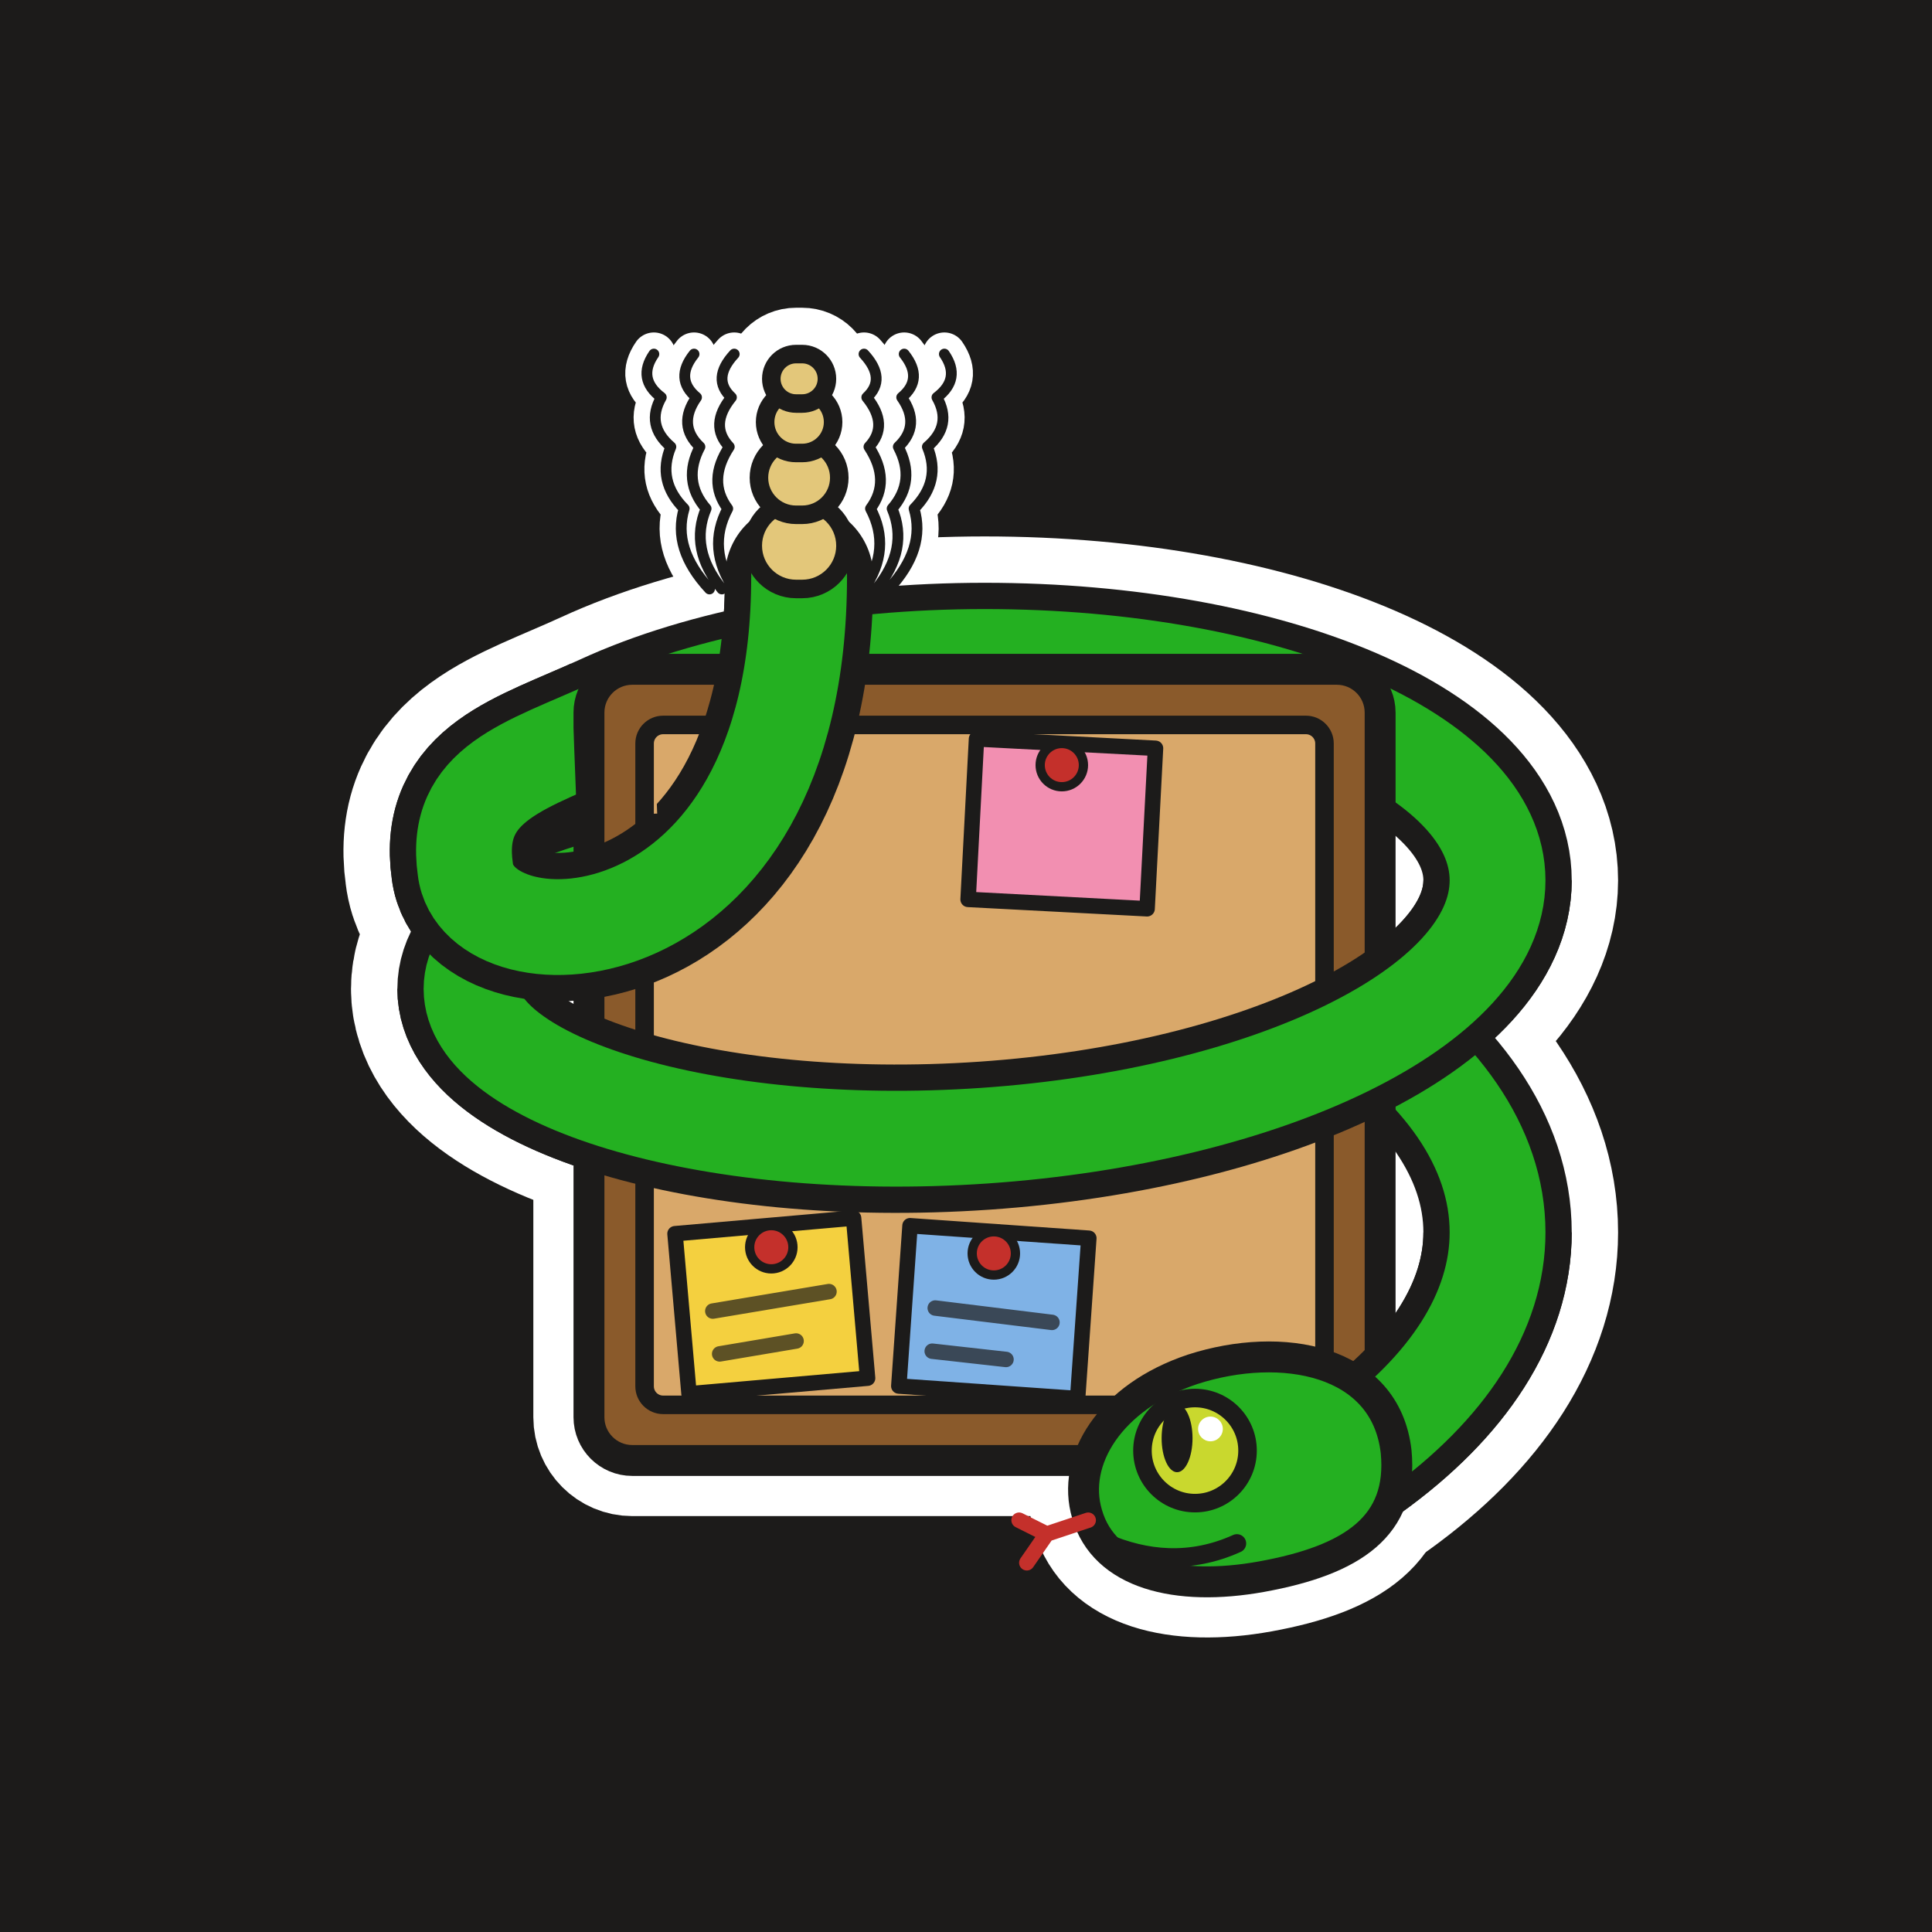
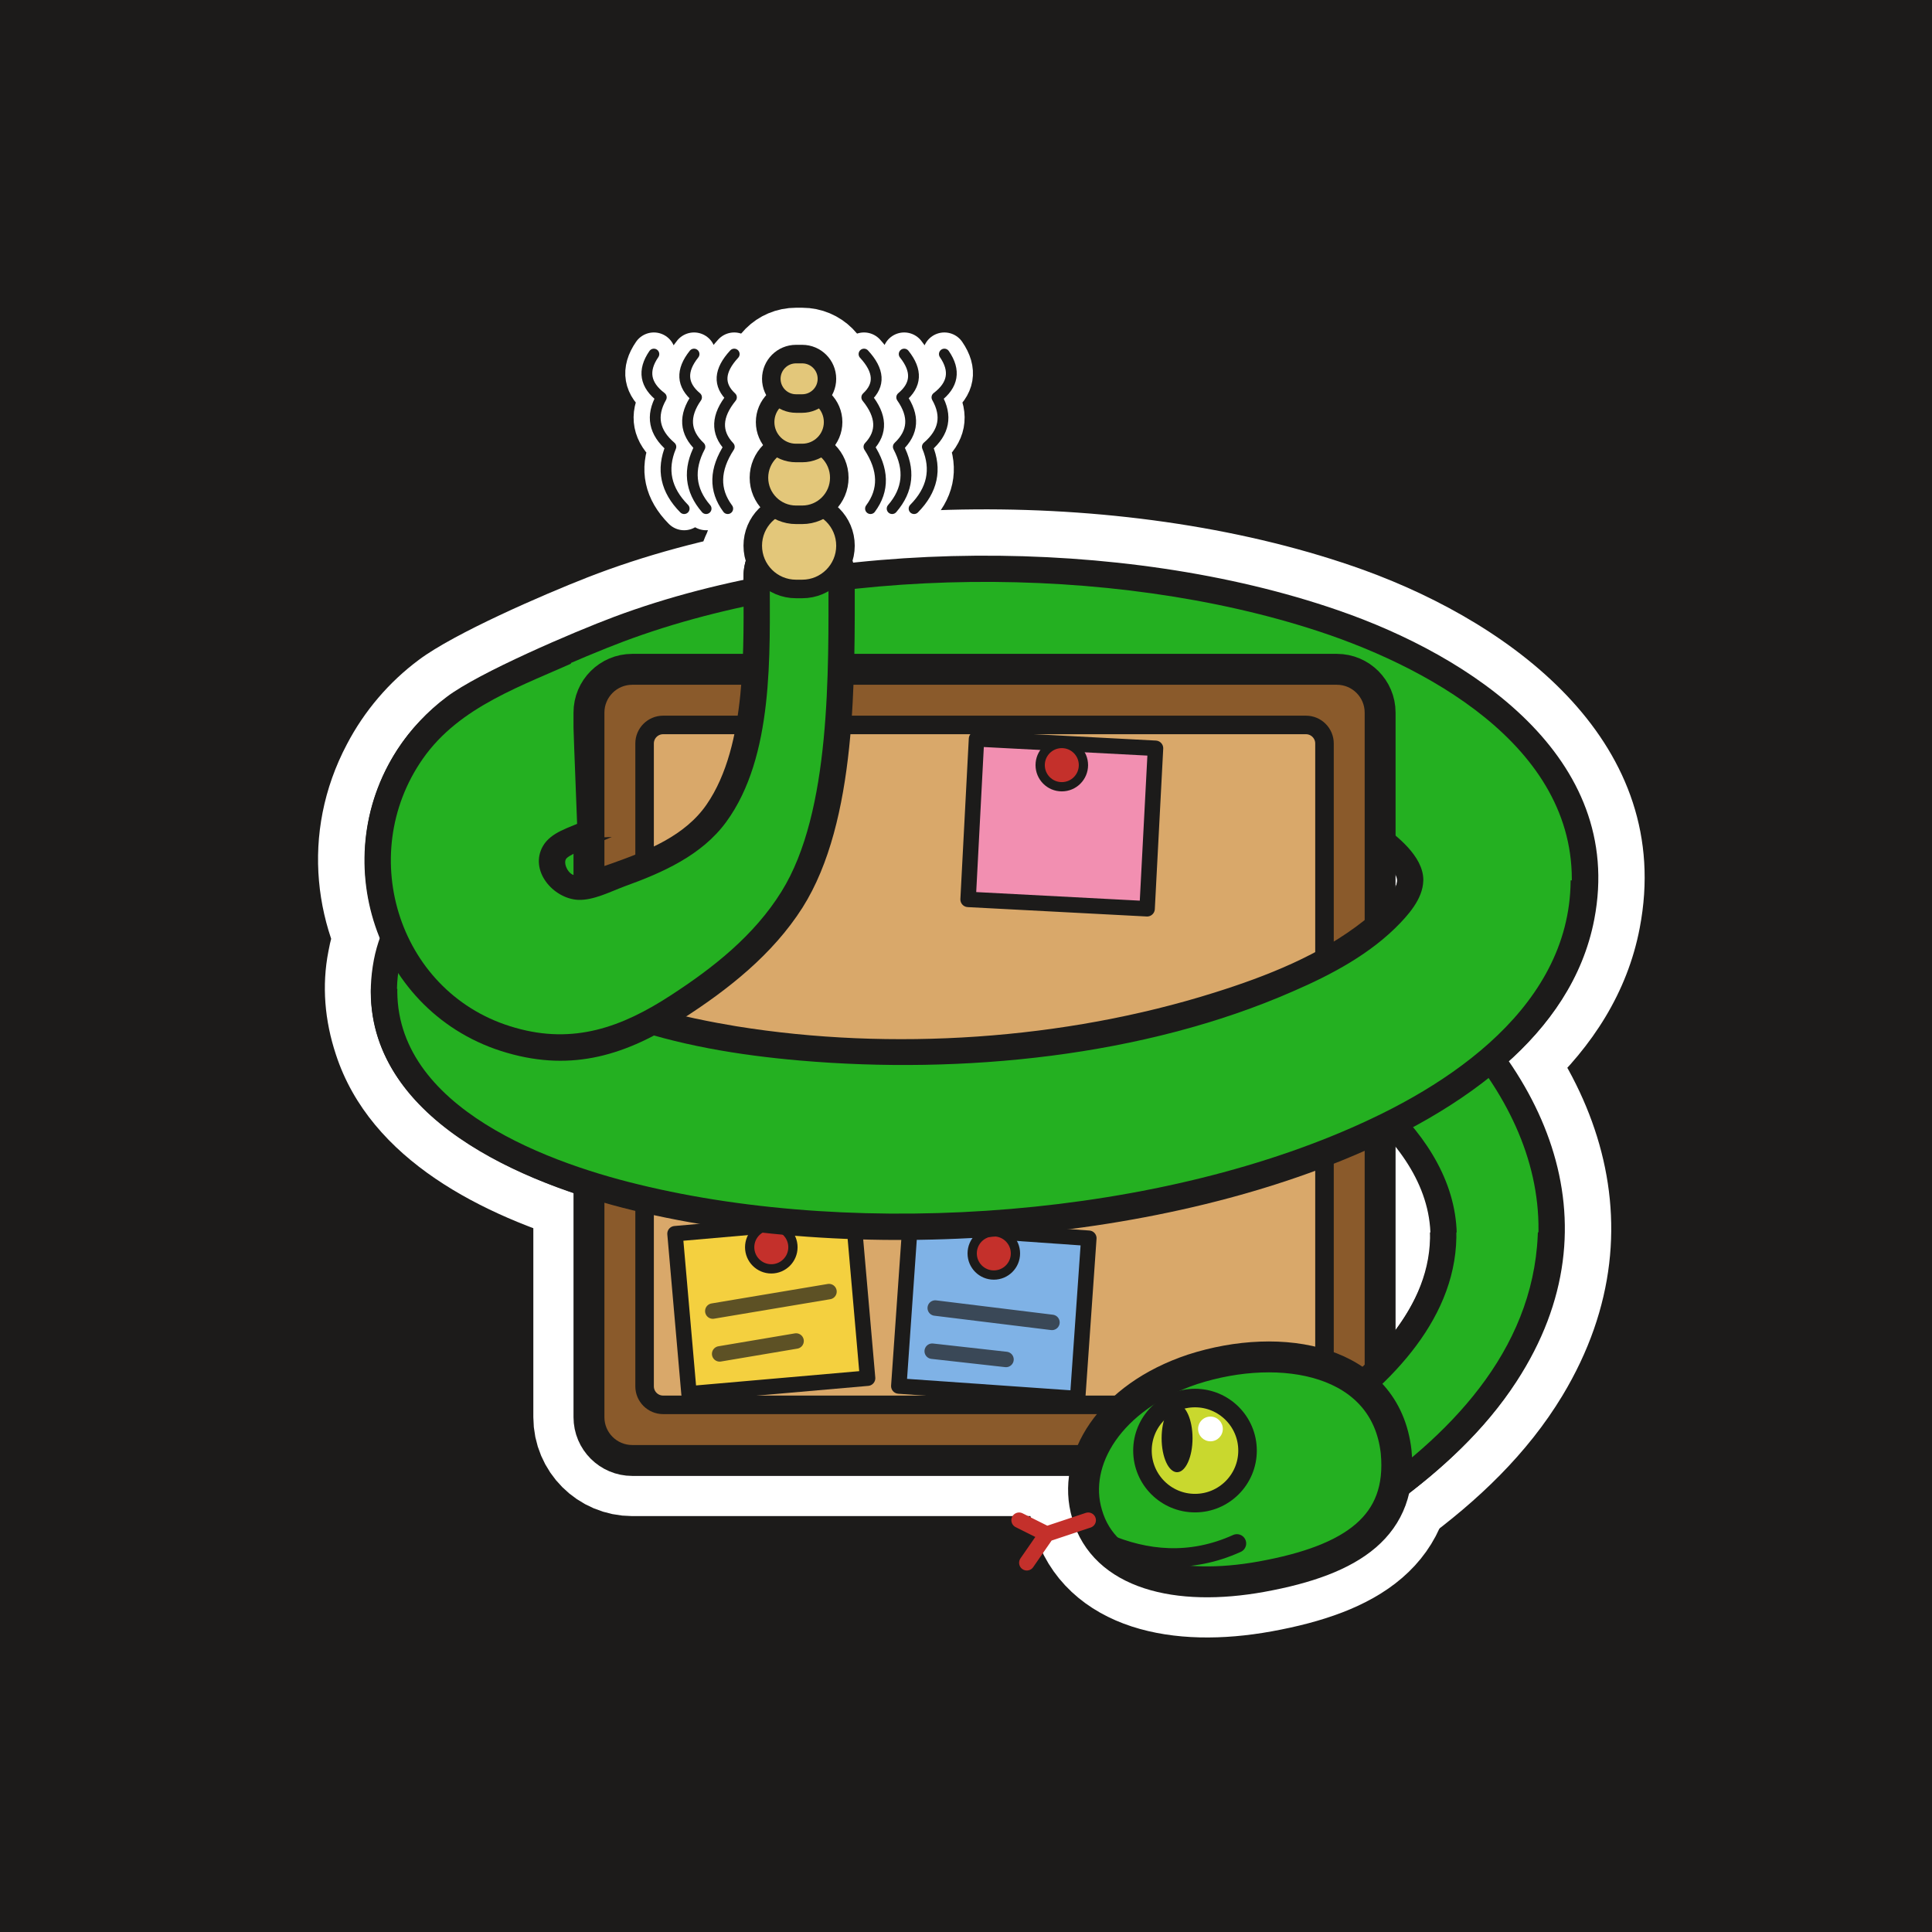
<svg xmlns="http://www.w3.org/2000/svg" viewBox="0 0 512 512">
  <defs>
-     <path id="body" d="M377 371.3 C405.9 350.5 422 325.8 422 300.2 C422 244.6 347.7 199.3 256 185.2 C164.3 171.1 90 192.5 90 221.4 C90 250.4 164.3 275.2 256 268.9 C347.7 262.6 422 227.1 422 186.3 C422 145.5 347.7 114 256 114 C210.2 114 166.4 122.2 135 136.7 C107.7 149.2 84 154.7 88 182.7 C92 216.7 196 214.7 196 88" />
+     <path id="body" d="M377 371.3 C405.9 350.5 422 325.8 422 300.2 C422 244.6 347.7 199.3 256 185.2 C164.3 171.1 90 192.5 90 221.4 C90 250.4 164.3 275.2 256 268.9 C347.7 262.6 422 227.1 422 186.3 C422 145.5 347.7 114 256 114 C210.2 114 166.4 122.2 135 136.7 C125.9 140.9 116.8 145.0 107.7 149.2 C90.6 157.0 83.1 177.2 90.9 194.2 C98.7 211.3 118.9 218.8 136.0 211.0 C186.9 187.7 196.0 170.0 196.0 88.0" />
    <path id="neck" d="M377 371.3 C405.9 350.5 422 325.8 422 300.2" />
    <path id="band" d="M90 221.4 C90 250.4 164.3 275.2 256 268.9 C347.7 262.6 422 227.1 422 186.3" />
-     <path id="tail" d="M135 136.7 C107.7 149.2 84 154.7 88 182.7 C92 216.7 196 214.7 196 88" />
+     <path id="tail" d="M135 136.7 C125.9 140.9 116.8 145.0 107.7 149.2 C90.6 157.0 83.1 177.2 90.9 194.2 C98.7 211.3 118.9 218.8 136.0 211.0 C186.9 187.7 196.0 170.0 196.0 88.0" />
+     <path id="body-halo" d="M397.9 400.0 C415.5 387.1 431.6 371.9 443.0 353.0 C477.4 295.9 451.7 237.8 403.3 199.9 C342.4 152.1 250.1 130.5 173.7 134.7 C130.6 137.1 73.0 148.8 50.6 190.0 C47.4 195.9 44.9 202.5 43.7 209.2 C41.5 220.4 42.5 231.7 46.1 242.6 C57.3 277.0 94.0 294.8 126.3 304.3 C204.1 327.2 311.3 320.2 385.4 287.3 C422.2 271.0 460.0 243.7 468.0 201.7 C479.4 142.4 427.8 103.7 378.8 85.9 C304.5 59.1 201.0 59.5 127.4 88.3 C113.1 93.9 84.5 106.3 73.0 114.9 C63.3 122.1 55.3 131.5 49.7 142.2 C19.1 200.0 67.8 270.6 133.2 258.2 C146.4 255.7 157.6 249.4 168.6 242.2 C185.9 230.8 201.8 217.1 212.2 199.0 C229.6 168.7 228.9 122.7 229.0 88.1 A33.0 33.0 0 0 0 163.0 87.9 C163.0 105.7 164.6 143.9 150.9 157.1 C145.9 161.9 137.7 164.2 131.4 166.5 C128.5 167.5 120.6 170.9 118.0 170.8 C117.8 170.8 118.2 170.5 118.4 170.3 C119.1 169.7 119.6 169.6 120.4 169.2 C122.4 168.4 124.4 168.1 126.5 168.6 C132.2 169.6 135.6 175.2 135.3 180.7 C135.1 184.0 133.8 187.0 131.6 189.4 C130.8 190.3 129.9 191.0 128.9 191.6 C128.5 191.8 127.4 192.2 127.8 192.2 C128.8 192.3 143.2 185.2 145.3 184.2 C157.5 178.7 169.4 173.6 182.4 170.3 C227.1 158.6 278.3 158.3 323.3 168.6 C340.7 172.5 363.0 178.7 375.8 192.0 C376.2 192.4 375.3 191.0 375.1 190.4 C374.8 189.3 374.6 188.1 374.5 186.9 C374.4 185.0 374.8 183.2 375.5 181.5 C375.5 181.5 375.5 181.5 375.5 181.5 C370.6 188.2 362.4 192.8 355.2 196.5 C330.8 209.2 303.1 215.5 276.1 219.2 C242.5 223.7 207.7 223.9 174.3 218.0 C163.6 216.1 152.9 213.6 142.9 209.7 C139.0 208.2 135.2 206.5 131.8 204.1 C131.6 204.0 131.5 203.7 131.3 203.8 C130.8 203.9 132.0 204.4 132.3 204.8 C133.2 206.0 134.0 207.3 134.6 208.6 C135.8 211.1 136.6 213.6 137.1 216.4 C138.4 224.7 136.5 235.0 129.9 240.8 C129.6 241.0 130.5 240.4 130.8 240.2 C131.6 239.7 132.4 239.2 133.3 238.8 C135.9 237.6 138.7 236.5 141.4 235.6 C149.3 233.1 157.4 231.4 165.5 230.2 C191.0 226.2 217.2 226.3 242.8 228.8 C282.6 232.6 327.1 242.5 360.2 266.0 C383.3 282.5 395.0 301.6 374.5 325.9 C369.2 332.3 362.8 337.7 356.1 342.6 A35.5 35.5 0 0 0 397.9 400.0 Z" />
+     <path id="body-edge" d="M389.0 387.9 C404.0 376.9 417.9 364.2 428.1 348.5 C462.1 296.4 436.6 244.0 391.7 209.9 C333.7 165.8 246.7 145.8 174.7 149.7 C137.7 151.7 83.1 161.7 63.8 197.2 C61.3 201.8 59.4 206.8 58.4 212.0 C49.6 258.5 100.8 282.1 137.2 291.7 C209.9 310.9 306.9 304.5 376.1 275.0 C409.3 260.9 446.0 237.0 453.3 198.9 C463.4 146.3 413.1 113.6 370.4 98.9 C300.8 74.8 205.2 75.2 136.2 101.0 C123.1 105.9 92.3 119.1 82.0 126.9 C75.7 131.6 70.3 137.4 66.0 144.0 C37.1 188.8 71.1 250.0 125.5 244.2 C139.2 242.8 150.5 236.3 161.6 228.9 C176.7 218.9 190.7 206.8 199.7 190.8 C214.7 163.8 214.0 118.8 214.0 88.0 A18.0 18.0 0 0 0 178.0 88.0 C178.0 110.6 179.5 148.8 162.5 166.2 C154.3 174.6 142.0 178.6 131.2 182.3 C129.1 183.0 125.4 185.0 123.2 184.5 C121.2 184.1 119.4 180.4 120.7 179.2 C122.7 177.2 130.7 174.4 133.6 173.1 C144.4 168.2 154.9 163.1 166.2 159.4 C215.3 143.3 276.4 142.5 326.6 153.9 C344.0 157.9 362.0 163.5 377.0 173.4 C380.2 175.5 389.6 182.1 389.5 186.6 C389.4 189.9 382.9 195.8 380.7 197.7 C370.6 206.3 358.2 212.3 345.9 217.2 C297.4 236.4 239.1 241.2 187.6 235.1 C172.1 233.3 156.6 230.4 141.8 225.3 C136.9 223.6 132.1 221.6 127.5 219.1 C126.0 218.3 124.5 217.4 123.1 216.4 C121.8 215.5 120.6 214.3 120.6 214.3 C122.3 217.5 122.9 220.8 122.2 224.4 C122.0 225.5 121.5 227.0 121.0 228.1 C120.7 228.5 120.4 228.9 120.2 229.3 C120.1 229.4 119.8 229.7 119.9 229.6 C139.4 217.0 164.5 214.2 187.3 212.8 C239.4 209.4 297.7 217.1 345.0 239.9 C373.6 253.7 412.0 281.5 396.9 318.2 C394.5 323.9 391.2 329.1 387.4 333.9 C381.0 342.0 373.2 348.7 365.0 354.7 A20.5 20.5 0 0 0 389.0 387.9 Z" />
+     <path id="body-fill" d="M384.1 381.0 C398.2 370.7 411.3 358.7 420.9 344.0 C452.4 295.8 428.0 248.3 386.8 216.8 C330.5 173.8 245.3 154.4 175.3 158.1 C141.7 159.9 88.9 168.9 71.3 201.2 C69.2 205.1 67.6 209.3 66.7 213.6 C58.7 255.8 110.3 276.3 142.6 284.3 C213.7 302.1 308.7 295.6 375.9 265.9 C406.6 252.2 441.9 228.9 445.7 192.3 C450.5 145.6 402.2 118.3 364.4 105.8 C297.2 83.6 205.6 84.1 139.2 109.0 C126.9 113.6 96.7 126.5 87.1 133.7 C81.6 137.8 76.8 142.8 73.1 148.6 C46.8 189.5 80.7 245.2 129.9 235.0 C140.2 232.8 149.0 227.2 157.7 221.4 C170.5 212.8 182.6 202.7 190.7 189.4 C206.3 163.7 205.5 118.0 205.5 88.0 A9.5 9.5 0 0 0 186.5 88.0 C186.5 114.8 188.3 154.5 166.4 174.1 C159.3 180.3 134.8 191.9 125.9 192.6 C116.6 193.3 107.6 182.2 114.0 173.9 C117.0 170.0 123.1 168.5 127.4 166.6 C138.5 161.5 149.4 156.1 161.0 152.2 C212.8 134.4 278.2 133.6 331.2 146.3 C350.0 150.8 369.7 157.1 385.3 168.9 C390.7 172.9 398.9 179.7 397.9 187.5 C396.0 203.0 366.5 217.7 353.9 223.0 C305.5 243.7 246.9 249.2 194.8 244.4 C175.2 242.6 155.3 239.3 136.7 232.5 C130.9 230.3 125.1 227.8 119.9 224.4 C118.0 223.2 116.2 221.9 114.6 220.3 C114.6 220.2 113.7 219.2 113.6 219.1 C113.3 219.0 114.0 219.7 114.0 221.5 C114.0 222.5 113.9 222.9 113.6 223.8 C113.5 224.0 113.2 224.4 113.3 224.3 C115.0 223.1 116.3 221.5 118.1 220.4 C135.6 209.3 163.9 205.9 184.2 204.4 C240.2 200.4 306.5 209.3 356.4 236.2 C386.3 252.3 419.5 281.7 405.5 319.3 C403.2 325.8 399.7 331.7 395.6 337.2 C388.5 346.7 379.5 354.6 369.9 361.6 A12.0 12.0 0 0 0 384.1 381.0 Z" />
+     <path id="neck-edge" d="M389.0 387.9 C421.7 364.0 446.8 332.0 443.2 289.5 A21.9 21.9 0 0 0 399.7 295.0 C403.4 320.5 383.9 340.8 365.0 354.7 A20.5 20.5 0 0 0 389.0 387.9 Z" />
+     <path id="neck-fill" d="M384.1 381.0 C414.0 359.1 438.0 329.8 434.8 290.5 A13.4 13.4 0 0 0 408.2 293.9 C412.1 322.7 391.6 345.7 369.9 361.6 A12.0 12.0 0 0 0 384.1 381.0 Z" />
+     <path id="band-edge" d="M62.6 199.5 C59.9 206.3 58.7 208.2 57.8 215.7 C52.6 260.9 102.9 282.9 138.8 292.2 C213.3 311.3 315.1 304.2 384.9 271.1 C425.0 252.0 462.4 219.9 452.6 170.6 A32.5 32.5 0 0 0 389.5 186.2 C389.8 190.2 381.5 197.1 378.8 199.3 C364.8 210.4 347.3 217.3 330.4 222.6 C281.8 237.9 225.9 241.6 175.7 233.5 C160.6 231.0 131.5 225.1 120.5 214.1 C120.3 214.0 120.8 214.5 120.9 214.7 C121.4 215.7 121.8 216.6 122.1 217.7 C122.8 221.4 122.4 224.5 121.1 227.9 A32.5 32.5 0 0 0 62.6 199.5 Z" />
+     <path id="band-fill" d="M70.2 203.2 C68.0 208.9 67.0 210.5 66.3 216.7 C61.5 257.7 112.2 277.0 144.1 284.7 C216.2 302.3 313.9 295.3 381.2 263.4 C417.2 246.4 453.1 217.1 444.3 172.6 A24.0 24.0 0 0 0 397.8 184.1 C398.9 190.3 394.6 195.8 390.6 200.0 C381.1 210.0 368.3 216.8 355.8 222.2 C307.5 243.4 248.6 249.1 196.4 244.6 C176.6 242.9 156.5 239.6 137.8 232.9 C131.9 230.7 126.0 228.3 120.7 224.9 C119.1 224.0 117.6 222.9 116.2 221.7 C115.4 221.1 114.8 220.5 114.1 219.8 C113.9 219.5 113.5 218.6 113.5 219.0 C113.4 220.8 114.2 222.2 113.4 224.2 A24.0 24.0 0 0 0 70.2 203.2 Z" />
+     <path id="tail-edge" d="M121.4 107.2 C101.6 116.3 80.2 123.5 67.2 142.2 C42.0 178.3 58.7 229.8 101.5 242.1 C122.9 248.3 140.2 242.7 158.1 231.2 C173.1 221.6 187.5 210.2 197.1 195.1 C214.8 167.1 214.0 120.8 214.0 88.0 A18.0 18.0 0 0 0 178.0 88.0 C178.0 110.3 179.3 142.5 166.1 161.7 C159.1 171.9 146.9 176.7 135.7 180.7 C133.1 181.6 130.6 182.5 128.1 183.3 C127.4 183.5 124.7 184.5 123.7 184.6 C121.5 184.9 119.3 180.5 120.8 179.1 C122.3 177.5 132.2 173.7 134.8 172.5 C139.4 170.4 144.0 168.3 148.6 166.2 Z Z" />
+     <path id="tail-fill" d="M125.0 114.9 C106.7 123.3 86.2 129.8 74.2 147.0 C52.3 178.4 66.7 223.5 104.2 234.0 C123.1 239.4 138.6 233.8 154.3 223.6 C168.2 214.6 181.5 204.1 190.3 189.9 C206.4 164.1 205.5 118.2 205.5 88.0 A9.5 9.5 0 0 0 186.5 88.0 C186.5 113.0 187.9 146.2 172.4 167.4 C164.5 178.2 151.8 183.8 139.6 188.2 C135.0 189.9 129.5 192.8 124.5 192.6 C116.4 192.2 108.6 183.1 113.1 175.2 C115.7 170.7 121.5 169.3 125.8 167.3 C132.2 164.4 138.6 161.5 145.0 158.5 Z Z" />
    <rect id="board" x="128" y="118" width="256" height="256" rx="14" />
    <mask id="in-front" maskUnits="userSpaceOnUse" x="0" y="0" width="512" height="512">
-       <g fill="none" stroke="#fff" stroke-width="56">
+       <g fill="none" stroke="#fff" stroke-width="72">
        <use href="#neck" />
        <use href="#band" />
      </g>
    </mask>
    <mask id="out-of-the-edge" maskUnits="userSpaceOnUse" x="0" y="0" width="512" height="512">
      <rect width="512" height="512" fill="#fff" />
-       <path d="M149 136.7 L123 137.7" stroke="#000" stroke-width="56" />
+       <path d="M149 136.7 L123 137.7" stroke="#000" stroke-width="70" />
    </mask>
    <g id="head" transform="translate(347.5 376.7) rotate(169.7) scale(1 -1)">
      <path d="M-42 2 C-44 -28 -12 -40 18 -36 C46 -32 62 -14 60 4 C58 24 36 34 8 34 C-22 34 -40 26 -42 2 Z" />
    </g>
    <g id="rattle" transform="translate(196 88) rotate(-90)">
      <rect x="-4" y="-15" width="28" height="30" rx="14" />
      <rect x="20" y="-13" width="24" height="26" rx="12" />
      <rect x="40" y="-11" width="20" height="22" rx="10" />
      <rect x="56" y="-9" width="16" height="18" rx="8" />
    </g>
-     <path id="rattling" transform="translate(196 88) rotate(-90)" d="M-4 -21 Q9 -30 22 -23.1 Q31 -29.8 42 -22.6 Q49 -29.2 58 -21.9 Q64 -28.4 72 -21 M-4 -25 Q9 -35.6 22 -30.1 Q31 -37.9 42 -32.1 Q49 -39.5 58 -33.2 Q64 -40.4 72 -34 M-4 -29 Q9 -41.1 22 -37.2 Q31 -46.1 42 -41.5 Q49 -49.7 58 -44.6 Q64 -52.5 72 -47 M-4 21 Q9 30 22 23.1 Q31 29.8 42 22.6 Q49 29.2 58 21.9 Q64 28.4 72 21 M-4 25 Q9 35.6 22 30.1 Q31 37.9 42 32.1 Q49 39.5 58 33.2 Q64 40.4 72 34 M-4 29 Q9 41.1 22 37.2 Q31 46.1 42 41.5 Q49 49.7 58 44.6 Q64 52.5 72 47" />
+     <path id="rattling" transform="translate(196 88) rotate(-90)" d="M22 -23.1 Q31 -29.8 42 -22.6 Q49 -29.2 58 -21.9 Q64 -28.4 72 -21 M22 -30.1 Q31 -37.9 42 -32.1 Q49 -39.5 58 -33.2 Q64 -40.4 72 -34 M22 -37.2 Q31 -46.1 42 -41.5 Q49 -49.7 58 -44.6 Q64 -52.5 72 -47 M22 23.1 Q31 29.8 42 22.6 Q49 29.2 58 21.9 Q64 28.4 72 21 M22 30.1 Q31 37.9 42 32.1 Q49 39.5 58 33.2 Q64 40.4 72 34 M22 37.2 Q31 46.1 42 41.5 Q49 49.7 58 44.6 Q64 52.5 72 47" />
  </defs>
  <rect width="512" height="512" fill="#1c1b1a" />
  <g transform="translate(256 256) scale(0.819) translate(-250 -214)" stroke-linejoin="round">
    <g fill="#fff" stroke="#fff" stroke-linecap="round">
      <use href="#board" stroke-width="36" />
-       <use href="#body" fill="none" stroke-width="78" />
+       <use href="#body-halo" stroke="none" />
      <use href="#head" stroke-width="36" />
      <use href="#rattle" stroke-width="30" />
      <use href="#rattling" fill="none" stroke-width="14" />
    </g>
-     <g fill="none" stroke-linecap="round">
-       <use href="#body" stroke="#1c1b1a" stroke-width="48" />
-       <use href="#body" stroke="#24b021" stroke-width="31" />
-     </g>
+     <use href="#body-edge" fill="#1c1b1a" />
+     <use href="#body-fill" fill="#24b021" />
    <use href="#board" fill="#8a5a2b" stroke="#1c1b1a" stroke-width="10" />
    <rect x="146" y="136" width="220" height="220" rx="6" fill="#d9a86a" stroke="#1c1b1a" stroke-width="6" />
    <g stroke="#1c1b1a" stroke-width="5">
      <rect x="158" y="298" width="58" height="52" fill="#f4d03f" transform="rotate(-5 187 324)" />
      <rect x="230" y="300" width="58" height="52" fill="#7fb2e6" transform="rotate(4 259 326)" />
      <rect x="252" y="142" width="58" height="52" fill="#f28fb1" transform="rotate(3 281 168)" />
    </g>
    <g stroke="#1c1b1a" stroke-width="5" stroke-linecap="round" opacity="0.7">
      <path d="M168 324 L206 321 M169 338 L194 336" transform="rotate(-5 187 324)" />
      <path d="M240 326 L278 328 M240 340 L264 341" transform="rotate(4 259 326)" />
    </g>
    <g fill="#c4302b" stroke="#1c1b1a" stroke-width="3">
      <circle cx="187" cy="305" r="7" />
      <circle cx="259" cy="307" r="7" />
      <circle cx="281" cy="149" r="7" />
    </g>
    <g fill="none" stroke-linecap="round">
      <g mask="url(#in-front)">
-         <use href="#neck" stroke="#1c1b1a" stroke-width="48" />
-         <use href="#neck" stroke="#24b021" stroke-width="31" />
-         <use href="#band" stroke="#1c1b1a" stroke-width="48" />
-         <use href="#band" stroke="#24b021" stroke-width="31" />
+         <use href="#neck-edge" fill="#1c1b1a" />
+         <use href="#neck-fill" fill="#24b021" />
+         <use href="#band-edge" fill="#1c1b1a" />
+         <use href="#band-fill" fill="#24b021" />
      </g>
      <g mask="url(#out-of-the-edge)" stroke-linecap="butt">
-         <use href="#tail" stroke="#1c1b1a" stroke-width="48" />
-         <use href="#tail" stroke="#24b021" stroke-width="31" />
+         <use href="#tail-edge" fill="#1c1b1a" />
+         <use href="#tail-fill" fill="#24b021" />
      </g>
    </g>
    <use href="#rattle" fill="#e3c77a" stroke="#1c1b1a" stroke-width="6" />
    <use href="#rattling" fill="none" stroke="#1c1b1a" stroke-width="3.5" stroke-linecap="round" />
    <use href="#head" fill="#24b021" stroke="#1c1b1a" stroke-width="10" />
    <g transform="translate(347.5 376.7) rotate(169.7) scale(1 -1)" fill="none" stroke-linecap="round">
      <path d="M14 22 C30 26 44 22 56 14" stroke="#1c1b1a" stroke-width="6" />
      <path d="M60 6 L74 8 L82 2 M74 8 L82 16" stroke="#c4302b" stroke-width="5" />
    </g>
    <circle cx="324.1" cy="370.8" r="17" fill="#c9d82e" stroke="#1c1b1a" stroke-width="6" />
    <ellipse cx="318.3" cy="366.8" rx="5" ry="11" fill="#1c1b1a" />
    <circle cx="329.1" cy="363.8" r="4" fill="#fff" />
  </g>
</svg>
